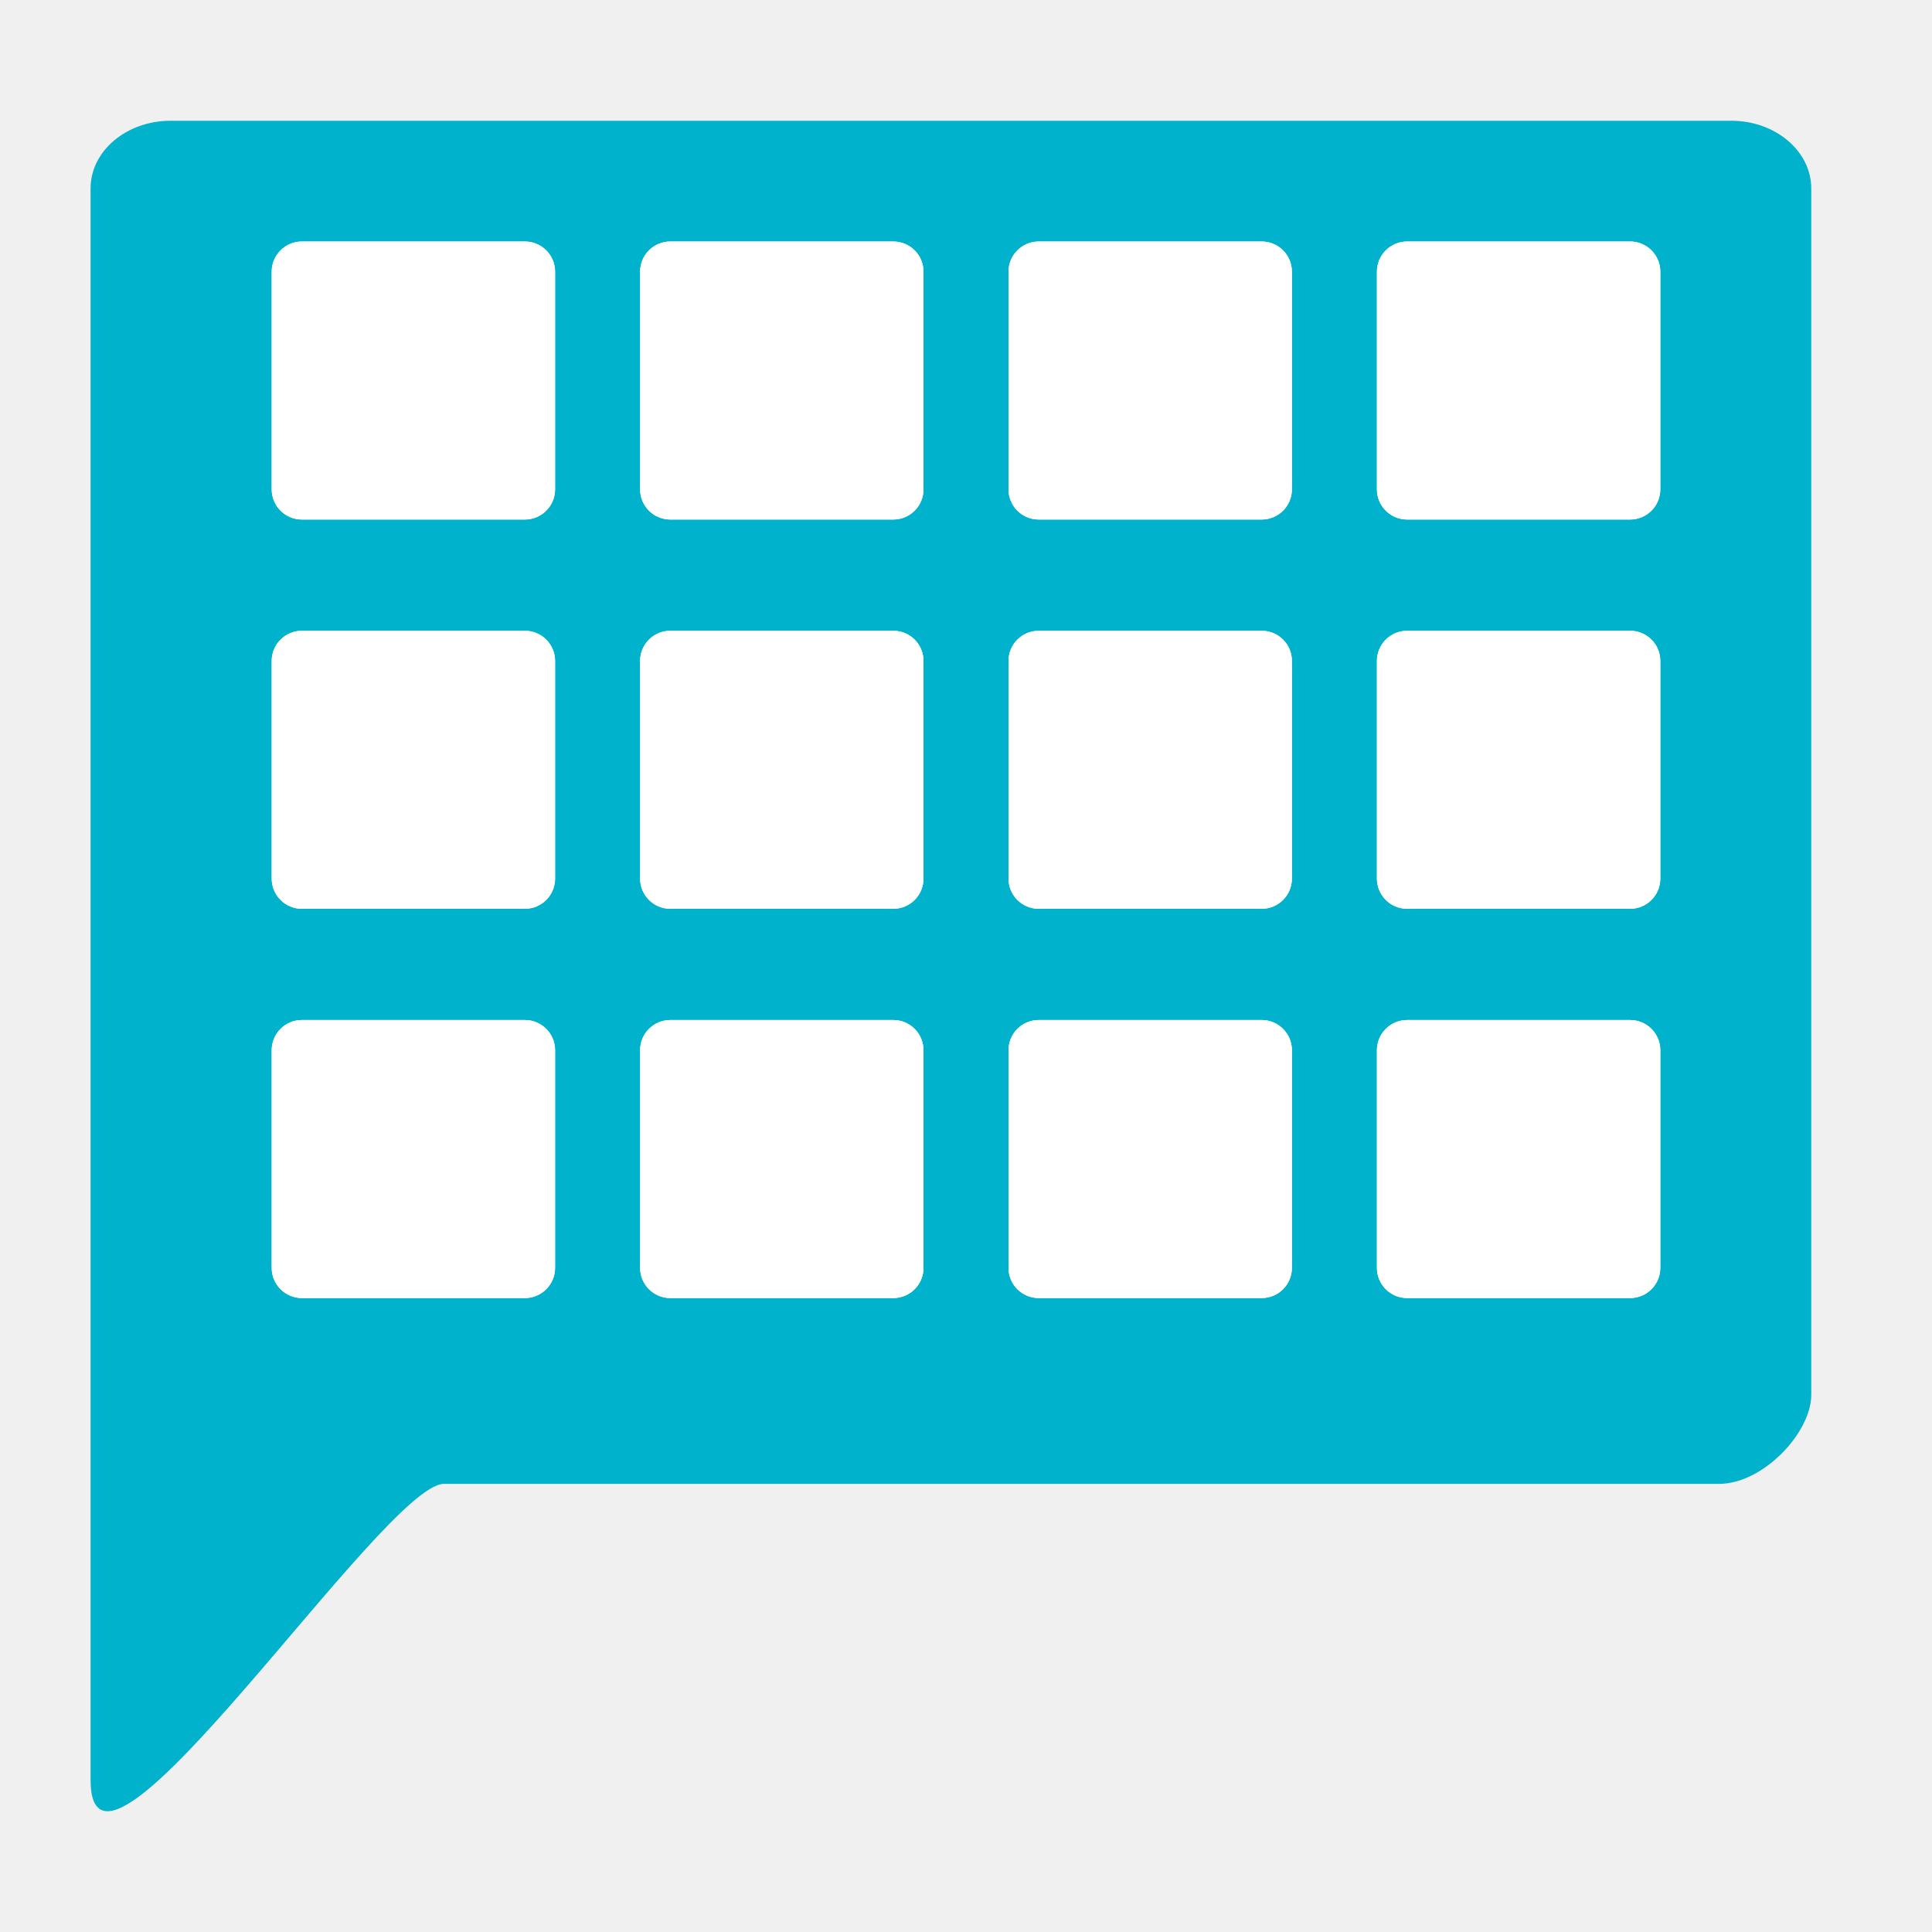
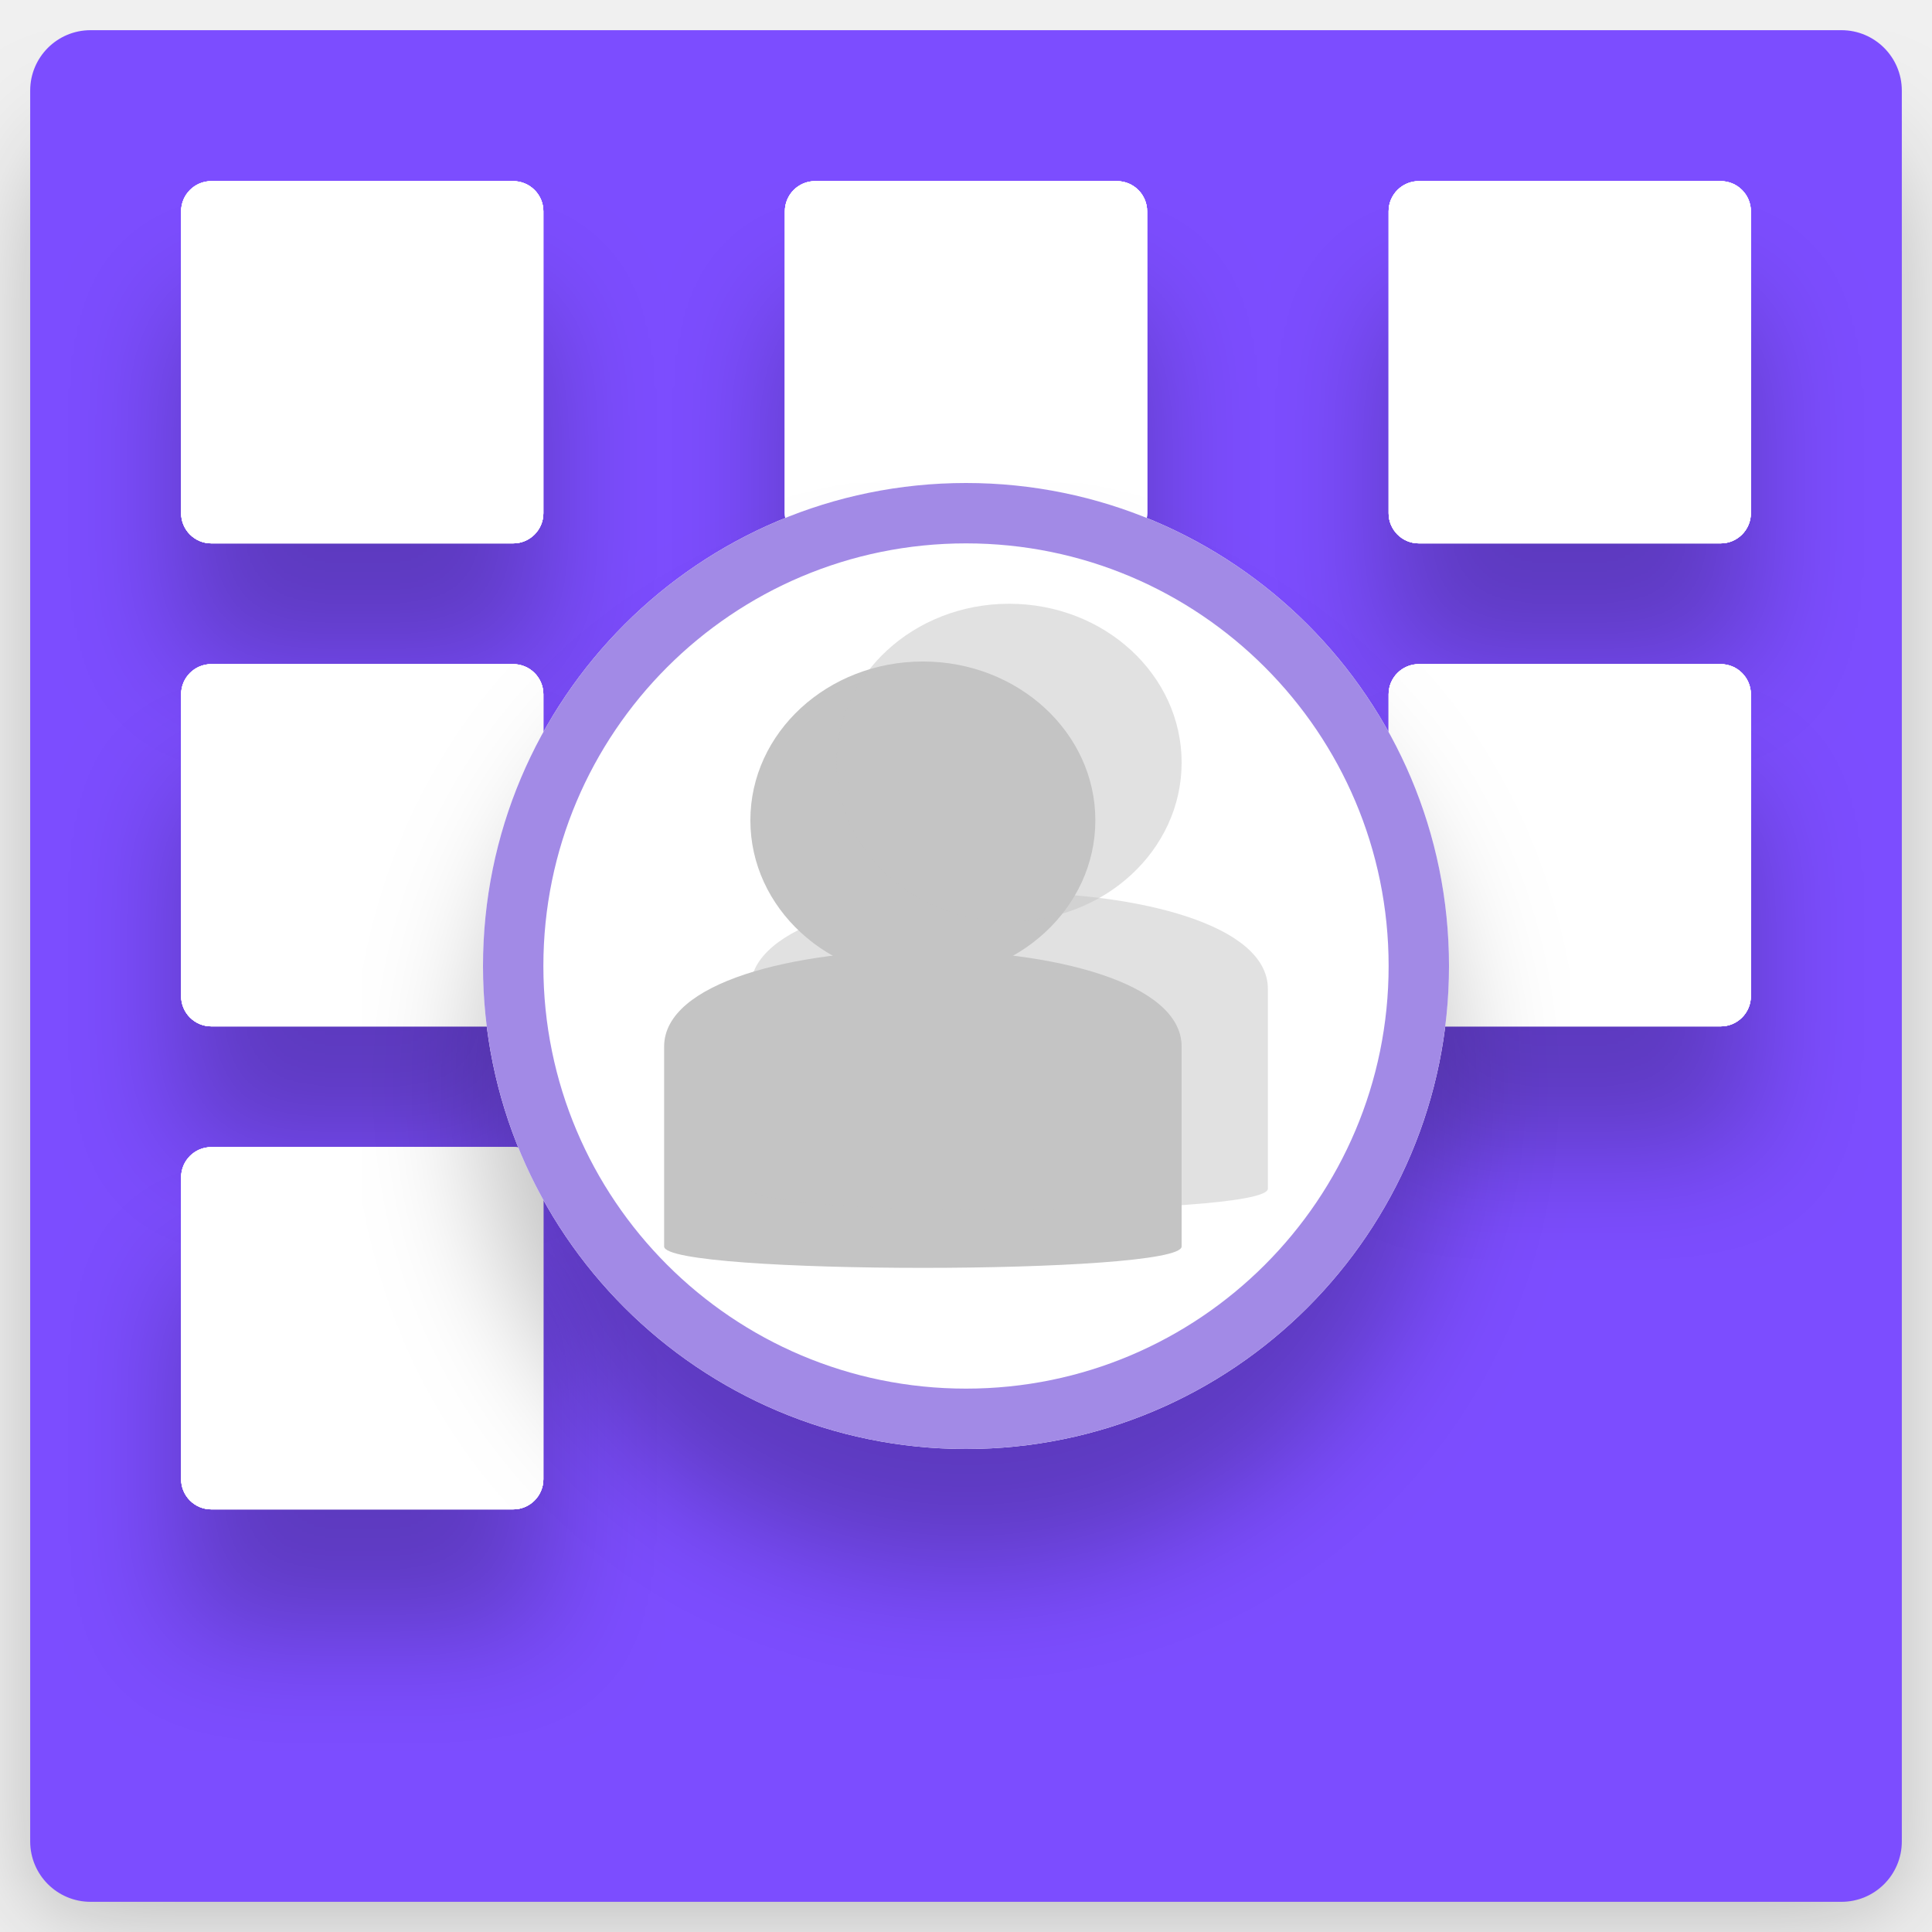
<svg xmlns="http://www.w3.org/2000/svg" width="64" height="64" viewBox="0 0 64 64" fill="none">
-   <path d="M5.651 4H57.349C58.813 4 60 5.004 60 6.243V46.21C60 47.449 58.411 49.155 56.946 49.155C56.946 49.155 16.694 49.155 14.705 49.155C12.717 49.155 3 64 3 58.953C3 53.917 3 48.299 3 48.299V45.495V6.243C3 5.004 4.187 4 5.651 4Z" fill="#00B2CC" />
-   <path d="M9 9C9 8.448 9.448 8 10 8H17.388C17.94 8 18.388 8.448 18.388 9V16.21C18.388 16.763 17.94 17.21 17.388 17.21H10C9.448 17.21 9 16.763 9 16.21V9Z" fill="white" />
-   <path d="M9 9C9 8.448 9.448 8 10 8H17.388C17.94 8 18.388 8.448 18.388 9V16.21C18.388 16.763 17.94 17.21 17.388 17.21H10C9.448 17.21 9 16.763 9 16.21V9Z" fill="white" />
-   <path d="M9 21.895C9 21.342 9.448 20.895 10 20.895H17.388C17.94 20.895 18.388 21.342 18.388 21.895V29.105C18.388 29.657 17.94 30.105 17.388 30.105H10C9.448 30.105 9 29.657 9 29.105V21.895Z" fill="white" />
-   <path d="M9 21.895C9 21.342 9.448 20.895 10 20.895H17.388C17.94 20.895 18.388 21.342 18.388 21.895V29.105C18.388 29.657 17.94 30.105 17.388 30.105H10C9.448 30.105 9 29.657 9 29.105V21.895Z" fill="white" />
-   <path d="M9 34.789C9 34.237 9.448 33.789 10 33.789H17.388C17.94 33.789 18.388 34.237 18.388 34.789V42C18.388 42.552 17.94 43 17.388 43H10C9.448 43 9 42.552 9 42V34.789Z" fill="white" />
-   <path d="M9 34.789C9 34.237 9.448 33.789 10 33.789H17.388C17.94 33.789 18.388 34.237 18.388 34.789V42C18.388 42.552 17.94 43 17.388 43H10C9.448 43 9 42.552 9 42V34.789Z" fill="white" />
-   <path d="M21.204 9C21.204 8.448 21.652 8 22.204 8H29.592C30.144 8 30.592 8.448 30.592 9V16.21C30.592 16.763 30.144 17.21 29.592 17.21H22.204C21.652 17.21 21.204 16.763 21.204 16.21V9Z" fill="white" />
-   <path d="M21.204 9C21.204 8.448 21.652 8 22.204 8H29.592C30.144 8 30.592 8.448 30.592 9V16.21C30.592 16.763 30.144 17.21 29.592 17.21H22.204C21.652 17.21 21.204 16.763 21.204 16.21V9Z" fill="white" />
-   <path d="M21.204 21.895C21.204 21.342 21.652 20.895 22.204 20.895H29.592C30.144 20.895 30.592 21.342 30.592 21.895V29.105C30.592 29.657 30.144 30.105 29.592 30.105H22.204C21.652 30.105 21.204 29.657 21.204 29.105V21.895Z" fill="white" />
-   <path d="M21.204 21.895C21.204 21.342 21.652 20.895 22.204 20.895H29.592C30.144 20.895 30.592 21.342 30.592 21.895V29.105C30.592 29.657 30.144 30.105 29.592 30.105H22.204C21.652 30.105 21.204 29.657 21.204 29.105V21.895Z" fill="white" />
-   <path d="M21.204 34.789C21.204 34.237 21.652 33.789 22.204 33.789H29.592C30.144 33.789 30.592 34.237 30.592 34.789V42C30.592 42.552 30.144 43 29.592 43H22.204C21.652 43 21.204 42.552 21.204 42V34.789Z" fill="white" />
-   <path d="M21.204 34.789C21.204 34.237 21.652 33.789 22.204 33.789H29.592C30.144 33.789 30.592 34.237 30.592 34.789V42C30.592 42.552 30.144 43 29.592 43H22.204C21.652 43 21.204 42.552 21.204 42V34.789Z" fill="white" />
-   <path d="M33.408 9C33.408 8.448 33.856 8 34.408 8H41.796C42.348 8 42.796 8.448 42.796 9V16.21C42.796 16.763 42.348 17.21 41.796 17.21H34.408C33.856 17.21 33.408 16.763 33.408 16.21V9Z" fill="white" />
-   <path d="M33.408 9C33.408 8.448 33.856 8 34.408 8H41.796C42.348 8 42.796 8.448 42.796 9V16.21C42.796 16.763 42.348 17.21 41.796 17.21H34.408C33.856 17.21 33.408 16.763 33.408 16.21V9Z" fill="white" />
-   <path d="M33.408 21.895C33.408 21.342 33.856 20.895 34.408 20.895H41.796C42.348 20.895 42.796 21.342 42.796 21.895V29.105C42.796 29.657 42.348 30.105 41.796 30.105H34.408C33.856 30.105 33.408 29.657 33.408 29.105V21.895Z" fill="white" />
-   <path d="M33.408 21.895C33.408 21.342 33.856 20.895 34.408 20.895H41.796C42.348 20.895 42.796 21.342 42.796 21.895V29.105C42.796 29.657 42.348 30.105 41.796 30.105H34.408C33.856 30.105 33.408 29.657 33.408 29.105V21.895Z" fill="white" />
-   <path d="M33.408 34.789C33.408 34.237 33.856 33.789 34.408 33.789H41.796C42.348 33.789 42.796 34.237 42.796 34.789V42C42.796 42.552 42.348 43 41.796 43H34.408C33.856 43 33.408 42.552 33.408 42V34.789Z" fill="white" />
-   <path d="M33.408 34.789C33.408 34.237 33.856 33.789 34.408 33.789H41.796C42.348 33.789 42.796 34.237 42.796 34.789V42C42.796 42.552 42.348 43 41.796 43H34.408C33.856 43 33.408 42.552 33.408 42V34.789Z" fill="white" />
-   <path d="M45.612 9C45.612 8.448 46.06 8 46.612 8H54C54.552 8 55 8.448 55 9V16.21C55 16.763 54.552 17.21 54 17.21H46.612C46.06 17.21 45.612 16.763 45.612 16.21V9Z" fill="white" />
-   <path d="M45.612 9C45.612 8.448 46.06 8 46.612 8H54C54.552 8 55 8.448 55 9V16.21C55 16.763 54.552 17.21 54 17.21H46.612C46.06 17.21 45.612 16.763 45.612 16.21V9Z" fill="white" />
-   <path d="M45.612 21.895C45.612 21.342 46.06 20.895 46.612 20.895H54C54.552 20.895 55 21.342 55 21.895V29.105C55 29.657 54.552 30.105 54 30.105H46.612C46.06 30.105 45.612 29.657 45.612 29.105V21.895Z" fill="white" />
-   <path d="M45.612 21.895C45.612 21.342 46.06 20.895 46.612 20.895H54C54.552 20.895 55 21.342 55 21.895V29.105C55 29.657 54.552 30.105 54 30.105H46.612C46.06 30.105 45.612 29.657 45.612 29.105V21.895Z" fill="white" />
-   <path d="M45.612 34.789C45.612 34.237 46.06 33.789 46.612 33.789H54C54.552 33.789 55 34.237 55 34.789V42C55 42.552 54.552 43 54 43H46.612C46.06 43 45.612 42.552 45.612 42V34.789Z" fill="white" />
-   <path d="M45.612 34.789C45.612 34.237 46.06 33.789 46.612 33.789H54C54.552 33.789 55 34.237 55 34.789V42C55 42.552 54.552 43 54 43H46.612C46.06 43 45.612 42.552 45.612 42V34.789Z" fill="white" />
+   <g clip-path="url(#clip0)">
+     <g filter="url(#filter0_d)">
+       <rect x="1" y="1" width="62" height="62" rx="2" fill="#7C4DFF" />
+     </g>
+     <g filter="url(#filter1_d)">
+       <rect x="6" y="6" width="12" height="12" rx="1" fill="white" />
+       <rect x="6" y="6" width="12" height="12" rx="1" fill="white" />
+       <rect x="6" y="6" width="12" height="12" rx="1" fill="white" />
+       <rect x="6" y="6" width="12" height="12" rx="1" fill="white" />
+     </g>
+     <g filter="url(#filter2_d)">
+       <rect x="46" y="6" width="12" height="12" rx="1" fill="white" />
+       <rect x="46" y="6" width="12" height="12" rx="1" fill="white" />
+       <rect x="46" y="6" width="12" height="12" rx="1" fill="white" />
+       <rect x="46" y="6" width="12" height="12" rx="1" fill="white" />
+     </g>
+     <g filter="url(#filter3_d)">
+       <rect x="26" y="6" width="12" height="12" rx="1" fill="white" />
+       <rect x="26" y="6" width="12" height="12" rx="1" fill="white" />
+       <rect x="26" y="6" width="12" height="12" rx="1" fill="white" />
+       <rect x="26" y="6" width="12" height="12" rx="1" fill="white" />
+     </g>
+     <g filter="url(#filter4_d)">
+       <rect x="6" y="22" width="12" height="12" rx="1" fill="white" />
+       <rect x="6" y="22" width="12" height="12" rx="1" fill="white" />
+       <rect x="6" y="22" width="12" height="12" rx="1" fill="white" />
+       <rect x="6" y="22" width="12" height="12" rx="1" fill="white" />
+     </g>
+     <g filter="url(#filter5_d)">
+       <rect x="46" y="22" width="12" height="12" rx="1" fill="white" />
+       <rect x="46" y="22" width="12" height="12" rx="1" fill="white" />
+       <rect x="46" y="22" width="12" height="12" rx="1" fill="white" />
+       <rect x="46" y="22" width="12" height="12" rx="1" fill="white" />
+     </g>
+     <g filter="url(#filter6_d)">
+       <rect x="6" y="38" width="12" height="12" rx="1" fill="white" />
+       <rect x="6" y="38" width="12" height="12" rx="1" fill="white" />
+       <rect x="6" y="38" width="12" height="12" rx="1" fill="white" />
+       <rect x="6" y="38" width="12" height="12" rx="1" fill="white" />
+     </g>
+     <g filter="url(#filter7_d)">
+       <circle cx="32" cy="32" r="16" fill="white" />
+       <circle cx="32" cy="32" r="15" stroke="#A28AE6" stroke-width="2" />
+     </g>
+     <path d="M22 34.67C22 30.414 39.143 30.414 39.143 34.67C39.143 37.035 39.143 40.345 39.143 41.291C39.143 42.236 22 42.236 22 41.291C22 39.998 22 37.98 22 37.98C22 37.98 22 38.926 22 34.67Z" fill="#C4C4C4" />
+     <path d="M24.857 32.757C24.857 28.501 42 28.501 42 32.757C42 35.122 42 38.432 42 39.378C42 40.323 24.857 40.323 24.857 39.378C24.857 38.085 24.857 36.067 24.857 36.067C24.857 36.067 24.857 37.013 24.857 32.757Z" fill="#C4C4C4" fill-opacity="0.5" />
+     <ellipse cx="30.571" cy="27.174" rx="5.714" ry="5.261" fill="#C4C4C4" />
+     <ellipse cx="33.429" cy="25.261" rx="5.714" ry="5.261" fill="#C4C4C4" fill-opacity="0.5" />
+   </g>
+   <defs>
+     <filter id="filter0_d" x="-3" y="1" width="70" height="70" filterUnits="userSpaceOnUse" color-interpolation-filters="sRGB">
+       <feFlood flood-opacity="0" result="BackgroundImageFix" />
+       <feColorMatrix in="SourceAlpha" type="matrix" values="0 0 0 0 0 0 0 0 0 0 0 0 0 0 0 0 0 0 127 0" />
+       <feOffset dy="4" />
+       <feGaussianBlur stdDeviation="2" />
+       <feColorMatrix type="matrix" values="0 0 0 0 0 0 0 0 0 0 0 0 0 0 0 0 0 0 0.25 0" />
+       <feBlend mode="normal" in2="BackgroundImageFix" result="effect1_dropShadow" />
+       <feBlend mode="normal" in="SourceGraphic" in2="effect1_dropShadow" result="shape" />
+     </filter>
+     <filter id="filter1_d" x="2" y="6" width="20" height="20" filterUnits="userSpaceOnUse" color-interpolation-filters="sRGB">
+       <feFlood flood-opacity="0" result="BackgroundImageFix" />
+       <feColorMatrix in="SourceAlpha" type="matrix" values="0 0 0 0 0 0 0 0 0 0 0 0 0 0 0 0 0 0 127 0" />
+       <feOffset dy="4" />
+       <feGaussianBlur stdDeviation="2" />
+       <feColorMatrix type="matrix" values="0 0 0 0 0 0 0 0 0 0 0 0 0 0 0 0 0 0 0.25 0" />
+       <feBlend mode="normal" in2="BackgroundImageFix" result="effect1_dropShadow" />
+       <feBlend mode="normal" in="SourceGraphic" in2="effect1_dropShadow" result="shape" />
+     </filter>
+     <filter id="filter2_d" x="42" y="6" width="20" height="20" filterUnits="userSpaceOnUse" color-interpolation-filters="sRGB">
+       <feFlood flood-opacity="0" result="BackgroundImageFix" />
+       <feColorMatrix in="SourceAlpha" type="matrix" values="0 0 0 0 0 0 0 0 0 0 0 0 0 0 0 0 0 0 127 0" />
+       <feOffset dy="4" />
+       <feGaussianBlur stdDeviation="2" />
+       <feColorMatrix type="matrix" values="0 0 0 0 0 0 0 0 0 0 0 0 0 0 0 0 0 0 0.25 0" />
+       <feBlend mode="normal" in2="BackgroundImageFix" result="effect1_dropShadow" />
+       <feBlend mode="normal" in="SourceGraphic" in2="effect1_dropShadow" result="shape" />
+     </filter>
+     <filter id="filter3_d" x="22" y="6" width="20" height="20" filterUnits="userSpaceOnUse" color-interpolation-filters="sRGB">
+       <feFlood flood-opacity="0" result="BackgroundImageFix" />
+       <feColorMatrix in="SourceAlpha" type="matrix" values="0 0 0 0 0 0 0 0 0 0 0 0 0 0 0 0 0 0 127 0" />
+       <feOffset dy="4" />
+       <feGaussianBlur stdDeviation="2" />
+       <feColorMatrix type="matrix" values="0 0 0 0 0 0 0 0 0 0 0 0 0 0 0 0 0 0 0.25 0" />
+       <feBlend mode="normal" in2="BackgroundImageFix" result="effect1_dropShadow" />
+       <feBlend mode="normal" in="SourceGraphic" in2="effect1_dropShadow" result="shape" />
+     </filter>
+     <filter id="filter4_d" x="2" y="22" width="20" height="20" filterUnits="userSpaceOnUse" color-interpolation-filters="sRGB">
+       <feFlood flood-opacity="0" result="BackgroundImageFix" />
+       <feColorMatrix in="SourceAlpha" type="matrix" values="0 0 0 0 0 0 0 0 0 0 0 0 0 0 0 0 0 0 127 0" />
+       <feOffset dy="4" />
+       <feGaussianBlur stdDeviation="2" />
+       <feColorMatrix type="matrix" values="0 0 0 0 0 0 0 0 0 0 0 0 0 0 0 0 0 0 0.25 0" />
+       <feBlend mode="normal" in2="BackgroundImageFix" result="effect1_dropShadow" />
+       <feBlend mode="normal" in="SourceGraphic" in2="effect1_dropShadow" result="shape" />
+     </filter>
+     <filter id="filter5_d" x="42" y="22" width="20" height="20" filterUnits="userSpaceOnUse" color-interpolation-filters="sRGB">
+       <feFlood flood-opacity="0" result="BackgroundImageFix" />
+       <feColorMatrix in="SourceAlpha" type="matrix" values="0 0 0 0 0 0 0 0 0 0 0 0 0 0 0 0 0 0 127 0" />
+       <feOffset dy="4" />
+       <feGaussianBlur stdDeviation="2" />
+       <feColorMatrix type="matrix" values="0 0 0 0 0 0 0 0 0 0 0 0 0 0 0 0 0 0 0.25 0" />
+       <feBlend mode="normal" in2="BackgroundImageFix" result="effect1_dropShadow" />
+       <feBlend mode="normal" in="SourceGraphic" in2="effect1_dropShadow" result="shape" />
+     </filter>
+     <filter id="filter6_d" x="2" y="38" width="20" height="20" filterUnits="userSpaceOnUse" color-interpolation-filters="sRGB">
+       <feFlood flood-opacity="0" result="BackgroundImageFix" />
+       <feColorMatrix in="SourceAlpha" type="matrix" values="0 0 0 0 0 0 0 0 0 0 0 0 0 0 0 0 0 0 127 0" />
+       <feOffset dy="4" />
+       <feGaussianBlur stdDeviation="2" />
+       <feColorMatrix type="matrix" values="0 0 0 0 0 0 0 0 0 0 0 0 0 0 0 0 0 0 0.25 0" />
+       <feBlend mode="normal" in2="BackgroundImageFix" result="effect1_dropShadow" />
+       <feBlend mode="normal" in="SourceGraphic" in2="effect1_dropShadow" result="shape" />
+     </filter>
+     <filter id="filter7_d" x="12" y="16" width="40" height="40" filterUnits="userSpaceOnUse" color-interpolation-filters="sRGB">
+       <feFlood flood-opacity="0" result="BackgroundImageFix" />
+       <feColorMatrix in="SourceAlpha" type="matrix" values="0 0 0 0 0 0 0 0 0 0 0 0 0 0 0 0 0 0 127 0" />
+       <feOffset dy="4" />
+       <feGaussianBlur stdDeviation="2" />
+       <feColorMatrix type="matrix" values="0 0 0 0 0 0 0 0 0 0 0 0 0 0 0 0 0 0 0.25 0" />
+       <feBlend mode="normal" in2="BackgroundImageFix" result="effect1_dropShadow" />
+       <feBlend mode="normal" in="SourceGraphic" in2="effect1_dropShadow" result="shape" />
+     </filter>
+     <clipPath id="clip0">
+       <rect width="64" height="64" fill="white" />
+     </clipPath>
+   </defs>
</svg>
